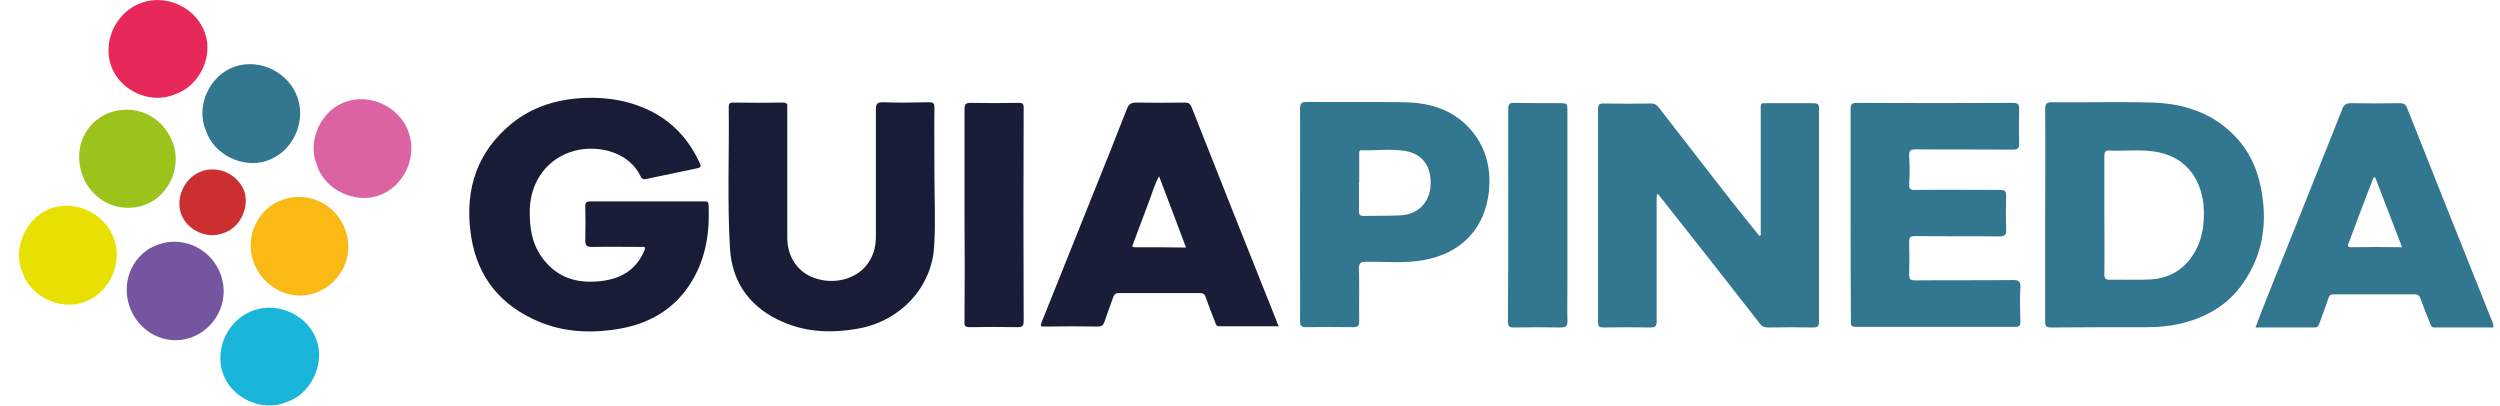
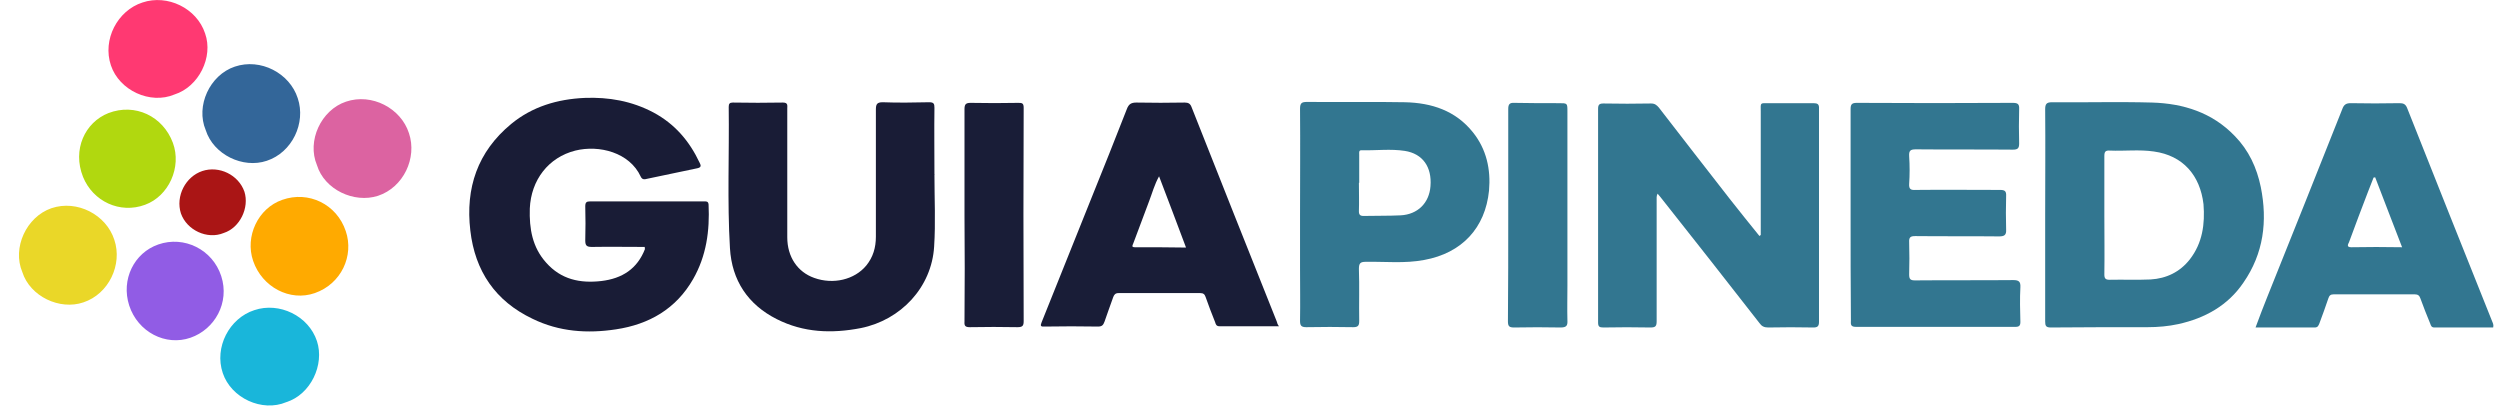
<svg xmlns="http://www.w3.org/2000/svg" version="1.1" id="Capa_1" x="0px" y="0px" width="806.9px" height="130.9px" viewBox="0 0 806.9 130.9" style="enable-background:new 0 0 806.9 130.9;" xml:space="preserve">
  <style type="text/css">
	.st0{fill:#DC63A1;}
- 	.st1{fill:#E8E000;}
- 	.st2{fill:#E7295A;}
- 	.st3{fill:#CC2F2F;}
+ 	.st1{fill:#EAD728;}
+ 	.st2{fill:#FF3972;}
+ 	.st3{fill:#AA1515;}
	.st4{fill:#19B6DA;}
	.st5{fill:#327690;}
	.st6{fill:#191C36;}
	.st7{fill:#191D37;}
- 	.st8{fill:#FAB914;}
- 	.st9{fill:#75559F;}
- 	.st10{fill:#9CC31B;}
+ 	.st8{fill:#336699;}
+ 	.st9{fill:#FFAA00;}
+ 	.st10{fill:#915CE5;}
+ 	.st11{fill:#B1D80F;}
</style>
-   <path class="st0" d="M102.3,53.3c-3.3-7.8,1.3-17.8,9.4-20.5c8.3-2.8,17.7,2.1,20.3,10.2c2.7,8-1.8,17.5-10,20.2  C114.3,65.7,104.7,61.2,102.3,53.3z" />
+   <path class="st0" d="M102.3,53.3c-3.3-7.8,1.3-17.8,9.4-20.5C120,30,129.4,34.9,132,43c2.7,8-1.8,17.5-10,20.2  C114.3,65.7,104.7,61.2,102.3,53.3z" />
  <path class="st1" d="M7.2,87.8C3.9,80,8.5,70,16.6,67.2c8.3-2.8,17.7,2.1,20.3,10.2c2.7,8-1.8,17.5-10,20.2  C19.3,100.2,9.7,95.7,7.2,87.8z" />
  <path class="st2" d="M56.3,30.5c-7.8,3.3-17.8-1.3-20.5-9.4C33,12.8,37.9,3.4,46,0.8c8-2.7,17.5,1.8,20.2,10  C68.9,18.4,64.2,28,56.3,30.5z" />
-   <path class="st3" d="M72.2,75.2c-5.3,2.2-11.9-0.9-13.8-6.3c-1.8-5.6,1.5-11.9,6.9-13.7c5.4-1.8,11.7,1.2,13.6,6.7  C80.5,67,77.5,73.5,72.2,75.2z" />
+   <path class="st3" d="M72.2,75.2c-5.3,2.2-11.9-0.9-13.8-6.3c-1.8-5.6,1.5-11.9,6.9-13.7s11.7,1.2,13.6,6.7  C80.5,67,77.5,73.5,72.2,75.2z" />
  <path class="st4" d="M92.4,129.8c-7.8,3.3-17.8-1.3-20.5-9.4c-2.8-8.3,2.1-17.7,10.2-20.3c8-2.7,17.5,1.8,20.2,10  C104.8,117.7,100.3,127.3,92.4,129.8z" />
  <path class="st5" d="M568.3,75.9c0-13.3,0-26.5,0-39.8c0-3.1-0.4-2.8,2.8-2.8c4.7,0,9.5,0,14.2,0c1.3,0,1.9,0.3,1.8,1.8  c0,22.9,0,45.9,0,68.8c0,1.4-0.5,1.8-1.8,1.8c-4.9-0.1-9.8-0.1-14.6,0c-1.3,0-2.1-0.4-2.8-1.4c-10.6-13.6-21.2-27.1-31.9-40.6  c-0.3-0.4-0.6-0.7-1-1.2c-0.4,0.8-0.3,1.5-0.3,2.2c0,13,0,26,0,39c0,1.6-0.4,2-2,2c-5.1-0.1-10.2-0.1-15.2,0c-1.3,0-1.7-0.3-1.7-1.6  c0-23,0-46,0-69c0-1.3,0.4-1.7,1.7-1.7c5.1,0.1,10.3,0.1,15.4,0c1.2,0,1.8,0.5,2.5,1.3c7.6,9.9,15.3,19.7,22.9,29.5  c3.1,4,6.4,8,9.6,12C568,76,568.1,75.9,568.3,75.9z" />
  <path class="st6" d="M208.1,79.7c-5.8,0-11.4-0.1-17.1,0c-1.7,0-2.1-0.5-2.1-2.1c0.1-3.7,0.1-7.3,0-11c0-1.3,0.4-1.6,1.6-1.6  c12.2,0,24.4,0,36.7,0c0.7,0,1.4-0.1,1.5,1c0.4,8.5-0.7,16.6-5,24.1c-5.5,9.6-14.2,14.6-24.9,16.2c-9.2,1.4-18.3,0.8-26.9-3.4  c-12-5.7-18.6-15.4-20.1-28.5C150.2,60.7,154.1,49,165,40c6.8-5.6,14.9-8,23.7-8.4c7.8-0.3,15.2,1,22.2,4.7  c6.9,3.7,11.6,9.2,14.9,16.2c0.4,0.8,0.7,1.5-0.7,1.8c-5.4,1.1-10.8,2.3-16.2,3.4c-0.8,0.2-1.6,0.4-2.1-0.7  c-3.6-7.8-13.4-10.3-21.1-8.4c-8.7,2.2-14.3,9.5-14.7,18.7c-0.2,6.5,0.8,12.5,5.3,17.5c4.8,5.4,10.9,6.7,17.8,5.9  c6.7-0.8,11.6-3.9,14.1-10.4C208.1,80.3,208.1,80.1,208.1,79.7z" />
  <path class="st6" d="M301.6,56.4c0,7.7,0.4,15.5-0.1,23.2c-0.8,13.1-10.7,23.7-23.7,26.3c-9.3,1.8-18.4,1.5-27.1-2.9  c-9.3-4.7-14.5-12.5-15.1-22.9c-0.9-15.2-0.2-30.4-0.4-45.6c0-1,0.3-1.4,1.3-1.4c5.4,0.1,10.8,0.1,16.2,0c1.7,0,1.4,1,1.4,1.9  c0,13.9,0,27.7,0,41.6c0,6.3,3.3,11.2,8.7,13.1c6.1,2.2,13,0.6,16.8-4c2.2-2.7,3.1-5.8,3.1-9.3c0-13.7,0-27.3,0-41  c0-1.7,0.3-2.4,2.2-2.4c5,0.2,10,0.1,15,0c1.5,0,1.7,0.5,1.7,1.8c-0.1,7.1,0,14.3,0,21.4C301.7,56.4,301.7,56.4,301.6,56.4z" />
  <path class="st5" d="M597.3,69.4c0-11.4,0-22.8,0-34.2c0-1.5,0.4-2,2-2c16.8,0.1,33.5,0.1,50.3,0c1.7,0,2.2,0.4,2.1,2.1  c-0.1,3.7-0.1,7.3,0,11c0,1.5-0.4,2-2,2c-10.4-0.1-20.8,0-31.3-0.1c-1.8,0-2.3,0.4-2.2,2.2c0.2,3,0.2,6,0,9c-0.1,1.7,0.6,2,2.1,1.9  c9.1-0.1,18.2,0,27.2,0c1.5,0,2.1,0.3,2,2c-0.1,3.6-0.1,7.2,0,10.8c0.1,1.8-0.6,2.2-2.3,2.2c-9-0.1-18,0-27-0.1c-1.5,0-2.1,0.3-2,2  c0.1,3.5,0.1,6.9,0,10.4c0,1.5,0.4,1.9,1.9,1.9c10.6-0.1,21.1,0,31.7-0.1c1.8,0,2.4,0.5,2.3,2.3c-0.2,3.7-0.1,7.5,0,11.2  c0,1.2-0.4,1.6-1.6,1.6c-17.2,0-34.3,0-51.5,0c-1.9,0-1.6-1-1.6-2.2C597.3,92.1,597.3,80.8,597.3,69.4L597.3,69.4z" />
  <path class="st7" d="M311.3,69.4c0-11.4,0-22.8,0-34.2c0-1.6,0.5-2,2-2c5.1,0.1,10.3,0.1,15.4,0c1.2,0,1.7,0.1,1.7,1.6  c-0.1,22.9-0.1,45.9,0,68.8c0,1.5-0.3,2-2,2c-5.1-0.1-10.3-0.1-15.4,0c-1.5,0-1.8-0.5-1.7-1.8C311.4,92.3,311.4,80.9,311.3,69.4  C311.4,69.4,311.4,69.4,311.3,69.4z" />
  <path class="st5" d="M486.8,69.4c0-11.4,0-22.8,0-34.2c0-1.5,0.4-2.1,2-2c4.8,0.1,9.6,0.1,14.4,0.1c2.7,0,2.7,0,2.7,2.7  c0,18.7,0,37.5,0,56.2c0,3.7-0.1,7.5,0,11.2c0.1,1.7-0.3,2.3-2.2,2.3c-5-0.1-10-0.1-15,0c-1.6,0-2-0.4-2-2  C486.8,92.2,486.8,80.8,486.8,69.4z" />
-   <path class="st5" d="M66.4,42c-3.3-7.8,1.3-17.8,9.4-20.5c8.3-2.8,17.7,2.1,20.3,10.2c2.7,8-1.8,17.5-10,20.2  C78.4,54.5,68.9,49.9,66.4,42z" />
-   <path class="st8" d="M91.1,64.5c8.5-3,17.6,1.4,20.5,10.1c2.7,7.9-1.4,17-10,20c-8,2.8-17-1.9-19.9-10.4  C79,76.3,83.3,67.2,91.1,64.5z" />
-   <path class="st9" d="M51.1,78.9c8.3-2.9,17.5,1.6,20.3,10.2s-2.1,17.2-9.9,19.9c-8,2.8-17-1.8-19.8-10.4  C39,90.2,43.3,81.6,51.1,78.9z" />
-   <path class="st10" d="M55.8,46.1c2.9,7.8-1.3,17.2-9,20c-8.1,3-16.8-1.1-20-9c-3.5-8.8,0.6-17.6,8.2-20.6  C43.6,33.2,52.6,37.5,55.8,46.1z" />
+   <path class="st8" d="M66.4,42c-3.3-7.8,1.3-17.8,9.4-20.5c8.3-2.8,17.7,2.1,20.3,10.2c2.7,8-1.8,17.5-10,20.2  C78.4,54.5,68.9,49.9,66.4,42z" />
+   <path class="st9" d="M91.1,64.5c8.5-3,17.6,1.4,20.5,10.1c2.7,7.9-1.4,17-10,20c-8,2.8-17-1.9-19.9-10.4  C79,76.3,83.3,67.2,91.1,64.5z" />
+   <path class="st10" d="M51.1,78.9c8.3-2.9,17.5,1.6,20.3,10.2s-2.1,17.2-9.9,19.9c-8,2.8-17-1.8-19.8-10.4  C39,90.2,43.3,81.6,51.1,78.9z" />
+   <path class="st11" d="M55.8,46.1c2.9,7.8-1.3,17.2-9,20c-8.1,3-16.8-1.1-20-9c-3.5-8.8,0.6-17.6,8.2-20.6  C43.6,33.2,52.6,37.5,55.8,46.1z" />
  <path class="st5" d="M729.7,60.4c-1.3-6.3-3.9-11.9-8.4-16.5c-7.3-7.6-16.6-10.5-26.7-10.8c-10.7-0.3-21.5,0-32.3-0.1  c-1.8,0-2.2,0.6-2.2,2.3c0.1,11.3,0,22.7,0,34l0,0c0,11.5,0,22.9,0,34.4c0,1.4,0.2,2,1.8,2c10.4-0.1,20.8-0.1,31.3-0.1  c3.3,0,6.7-0.3,9.9-1c8.6-1.9,16-6,21-13.4C730.6,81.8,731.9,71.4,729.7,60.4z M706.8,83.7c-3.2,4.1-7.6,6.2-12.7,6.5  c-4.4,0.2-8.8,0-13.2,0.1c-1.3,0-1.7-0.4-1.7-1.7c0.1-6.4,0-12.8,0-19.2l0,0c0-6.3,0-12.7,0-19c0-1.4,0.3-1.9,1.8-1.8  c4.7,0.2,9.5-0.4,14.2,0.3c9.4,1.3,14.9,7.7,16,17C711.7,72.3,710.9,78.4,706.8,83.7z" />
  <path class="st5" d="M804.4,103.8c-9.2-23-18.4-46-27.5-69c-0.5-1.2-1.2-1.5-2.4-1.5c-5.3,0.1-10.6,0.1-15.8,0  c-1.5,0-2.2,0.5-2.7,1.9c-8,20.2-16.1,40.4-24.2,60.6c-1.3,3.2-2.5,6.4-3.8,9.9c6.6,0,12.8,0,19.1,0c1,0,1.2-0.6,1.5-1.3  c1-2.7,2-5.4,2.9-8.1c0.3-0.9,0.7-1.3,1.7-1.3c8.7,0,17.5,0,26.2,0c1,0,1.5,0.4,1.8,1.3c1,2.8,2.1,5.5,3.2,8.2  c0.2,0.6,0.4,1.2,1.3,1.2c6.3,0,12.7,0,19,0C804.9,104.8,804.6,104.3,804.4,103.8z M758.9,79.8c-1.7,0-1-1-0.7-1.7  c2-5.4,4-10.8,6.1-16.2c0.6-1.5,1.2-3.1,1.8-4.6c0.2,0,0.3,0,0.5-0.1c2.9,7.5,5.7,14.9,8.7,22.6C769.5,79.7,764.2,79.7,758.9,79.8z" />
  <path class="st7" d="M412.1,103.8c-9.2-23.1-18.4-46.1-27.5-69.2c-0.4-1.1-1-1.5-2.2-1.5c-5.2,0.1-10.4,0.1-15.6,0  c-1.7,0-2.5,0.5-3.1,2.1c-3.8,9.7-7.6,19.3-11.5,28.9c-5.3,13.3-10.7,26.6-16,39.9c-0.5,1.2-0.3,1.5,1,1.4c5.7-0.1,11.5-0.1,17.2,0  c1.3,0,1.7-0.5,2.1-1.6c0.9-2.7,1.9-5.3,2.8-7.9c0.3-0.8,0.7-1.3,1.7-1.3c8.8,0,17.6,0,26.4,0c0.9,0,1.4,0.3,1.7,1.2  c1,2.8,2,5.5,3.1,8.2c0.2,0.7,0.4,1.3,1.4,1.3c6.3,0,12.7,0,19.2,0C412.4,104.8,412.2,104.3,412.1,103.8z M366.3,79.8  c-1.3,0-0.7-0.7-0.5-1.3c1.7-4.5,3.4-9.1,5.1-13.6c1-2.6,1.7-5.3,3.2-8c3,7.8,5.8,15.3,8.7,23C377.1,79.8,371.7,79.8,366.3,79.8z" />
  <path class="st5" d="M475.4,42.7c-5.6-7-13.3-9.5-21.9-9.7c-10.5-0.2-21.1,0-31.6-0.1c-1.7,0-2.3,0.3-2.3,2.2c0.1,11.3,0,22.7,0,34  l0,0c0,5.7,0,11.5,0,17.2s0.1,11.5,0,17.2c0,1.5,0.3,2.1,2,2.1c5.1-0.1,10.1-0.1,15.2,0c1.6,0,1.9-0.6,1.9-2  c-0.1-5.6,0.1-11.2-0.1-16.8c0-1.9,0.5-2.3,2.3-2.3c6.3-0.1,12.5,0.6,18.8-0.6c12.1-2.2,19.7-10.3,20.9-22.4  C481.2,54.7,479.8,48.2,475.4,42.7z M461.7,60.1c-0.4,5.4-4.1,9.1-9.6,9.4c-4,0.2-8,0.1-12,0.2c-1.1,0-1.5-0.4-1.5-1.5  c0.1-3.1,0-6.1,0-9.2h0.1c0-3.1,0-6.1,0-9.2c0-0.6-0.2-1.4,0.9-1.3c4.6,0.1,9.2-0.5,13.8,0.2C459.2,49.6,462.2,53.9,461.7,60.1z" />
</svg>
